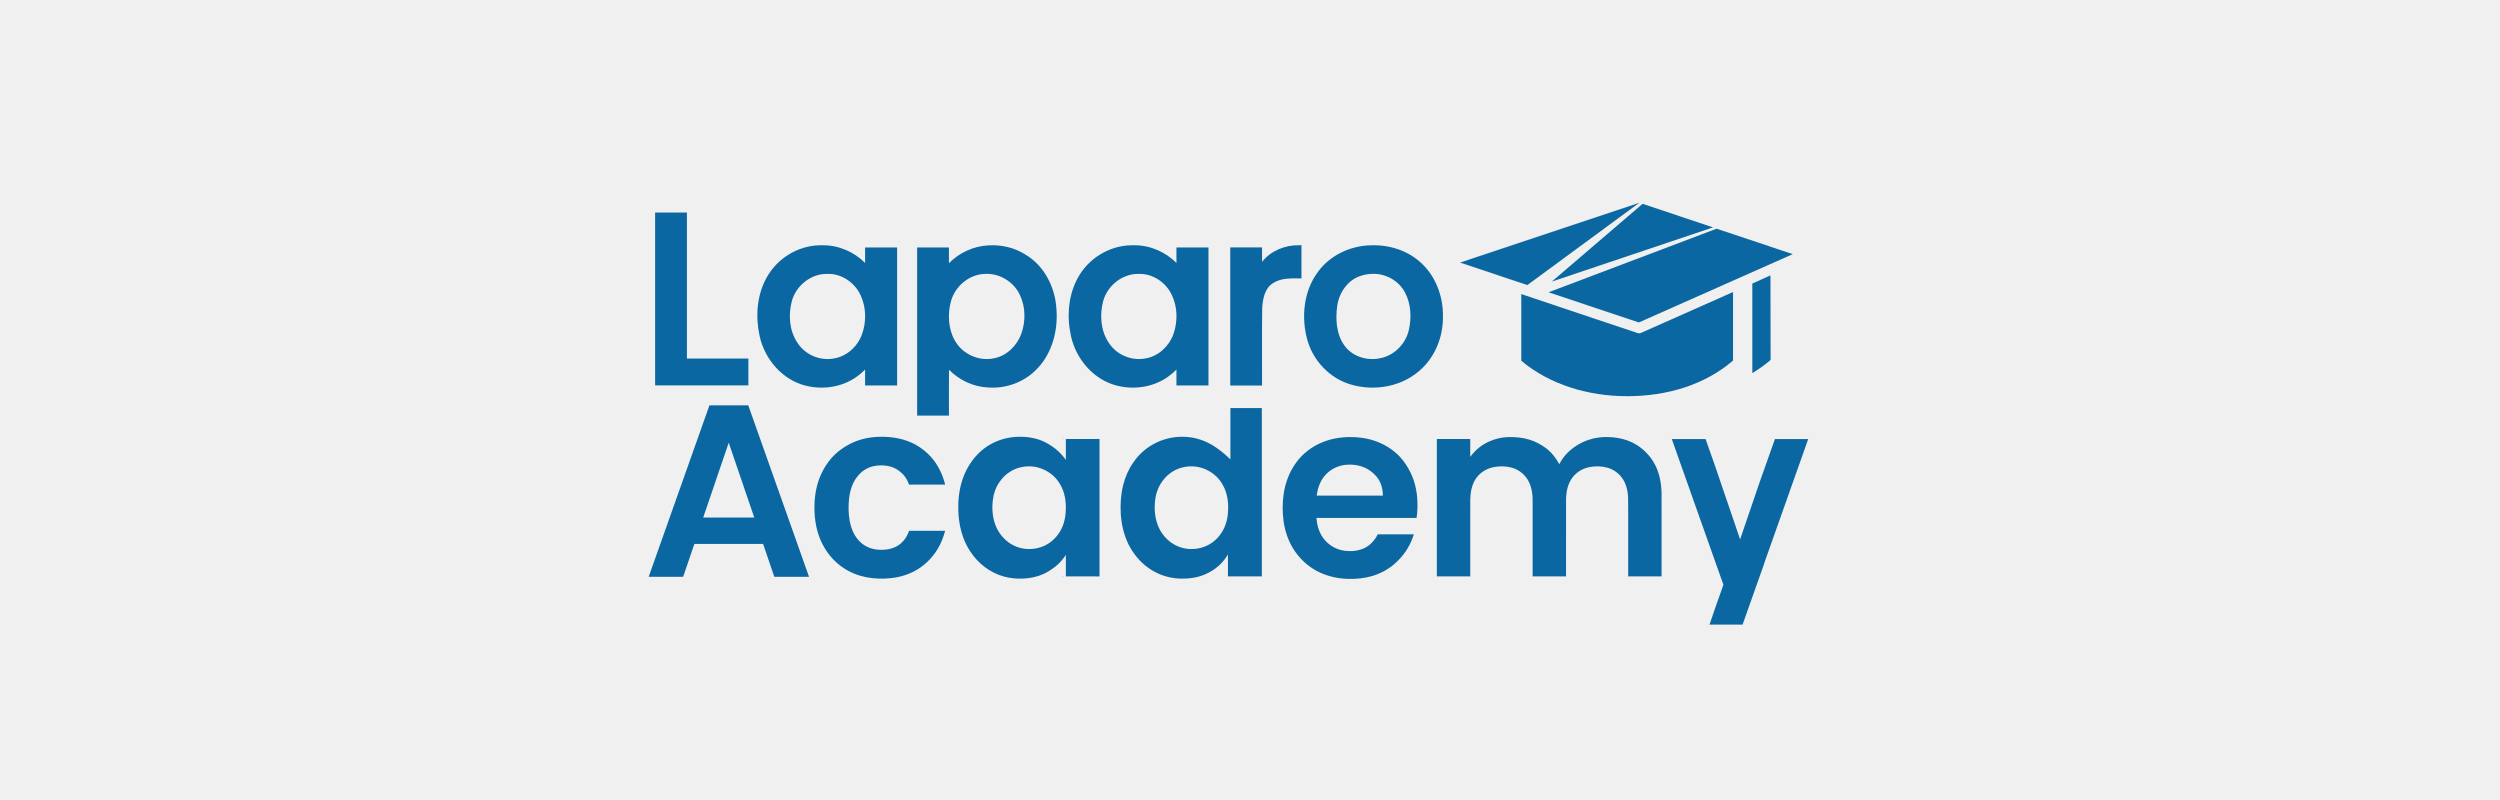
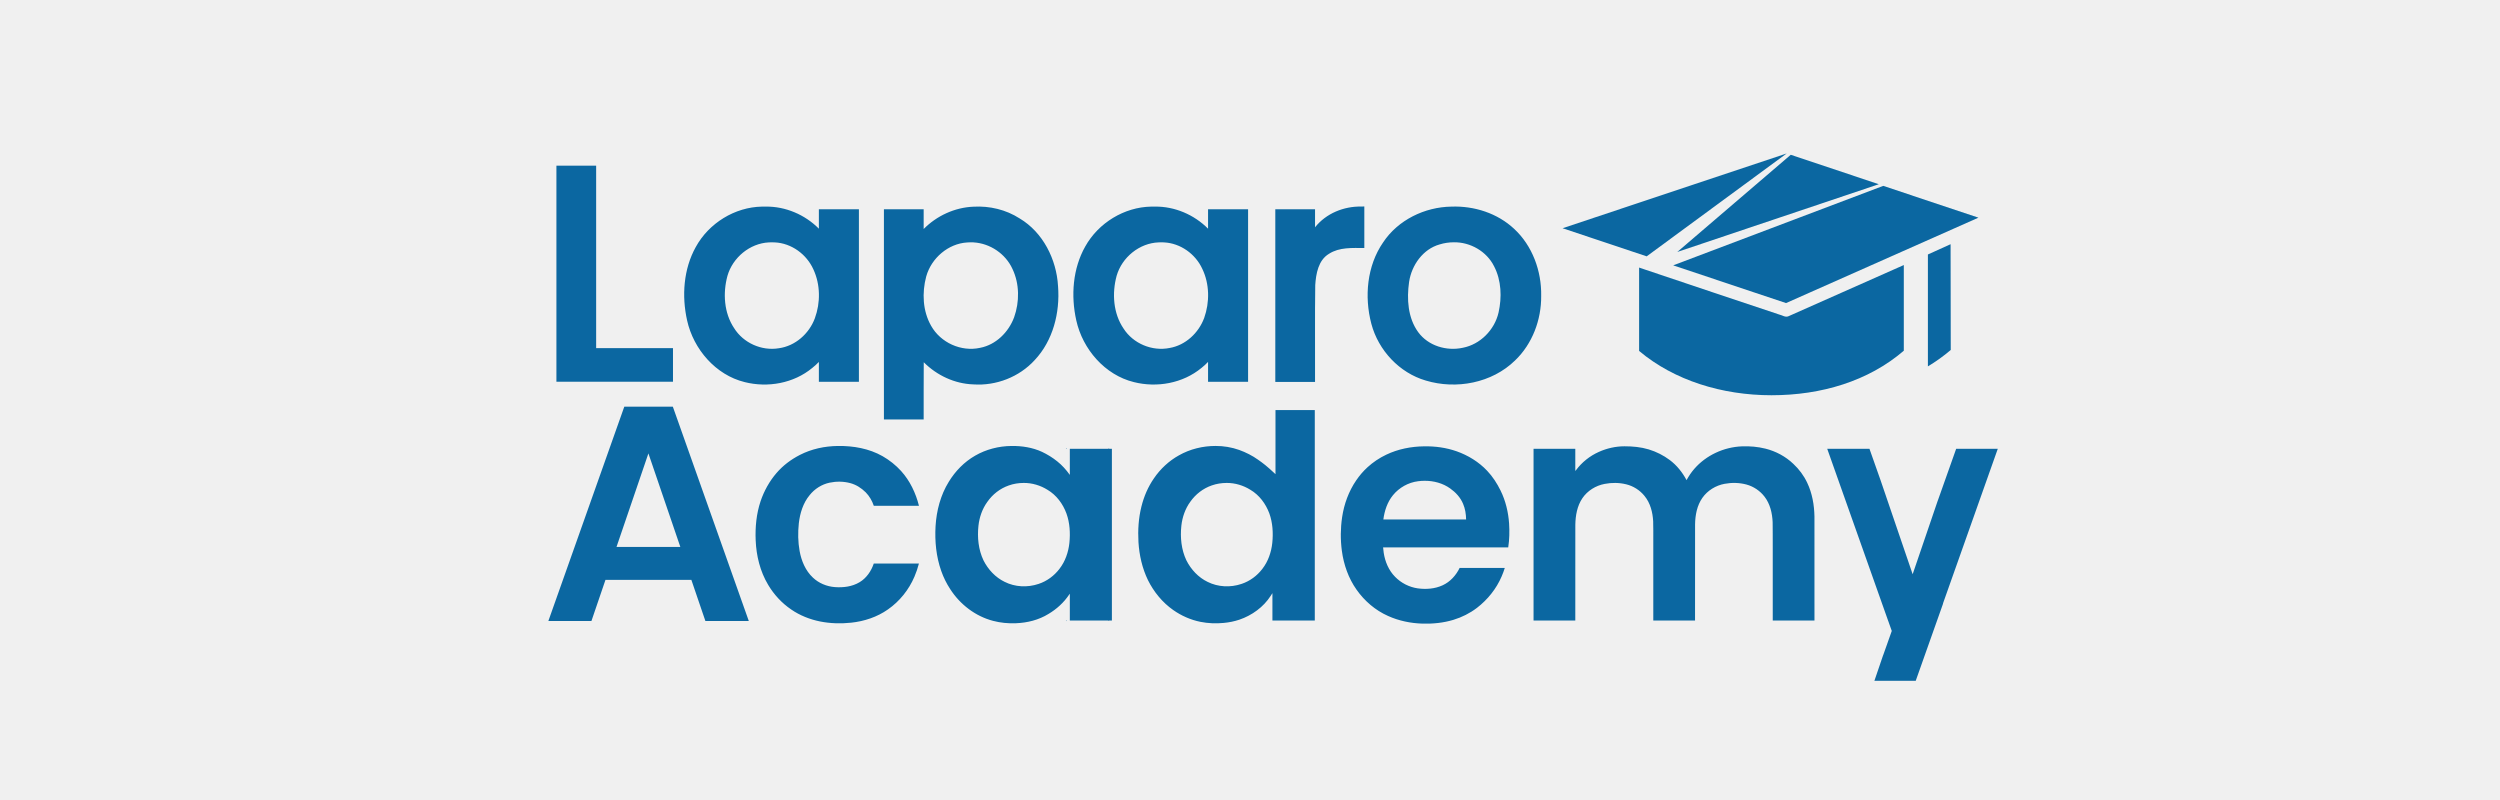
- <svg xmlns="http://www.w3.org/2000/svg" height="64px" width="200px" viewBox="55 55 100 100">
+ <svg xmlns="http://www.w3.org/2000/svg" height="64px" width="200px" viewBox="60 65 80 80">
  <defs>
    <clipPath id="clipPath120" clipPathUnits="userSpaceOnUse">
      <path d="M0 4.222h4205.14V5945.04H0z" />
    </clipPath>
    <clipPath id="clipPath124" clipPathUnits="userSpaceOnUse">
      <path d="M0 5v5941h4200V5z" />
    </clipPath>
    <clipPath id="clipPath140" clipPathUnits="userSpaceOnUse">
      <path d="M0 4.222h4205.14V5945.04H0z" />
    </clipPath>
    <clipPath id="clipPath144" clipPathUnits="userSpaceOnUse">
      <path d="M0 5v5941h4200V5z" />
    </clipPath>
    <clipPath id="clipPath96" clipPathUnits="userSpaceOnUse">
      <path d="M0 4.222h4205.14V5945.04H0z" />
    </clipPath>
    <clipPath id="clipPath100" clipPathUnits="userSpaceOnUse">
      <path d="M0 5v5941h4200V5z" />
    </clipPath>
  </defs>
  <g fillOpacity="1">
    <g fill="#00619d" transform="matrix(.06006 0 0 -.06086 -28.062 401.976)">
      <g fill="#00619d" fillOpacity="1" clipPath="url(#clipPath96)" opacity="0.953">
        <g fill="#00619d" fillOpacity="1">
          <g fill="#00619d" fillOpacity="1" fillRule="nonzero" stroke="none" clipPath="url(#clipPath100)">
            <path d="M3220.82 5101.4c-64.07-28.06-128.12-56.11-192.18-84.17-5.29-2.23-10.3 1.9-15.38 2.89-74.21 24.53-148.49 48.86-222.63 73.62-3.48 1.29-7 2.37-10.53 3.53v-137.01c58.48-48.54 138.42-72.79 220.35-72.79 83.21 0 161.5 23.26 220.37 73.17z" />
            <path d="M3298.71 5135.66l-37.78-16.9v-183.88c13.39 7.93 26.12 16.92 38.06 27z" />
            <path d="M2836.84 5100.9l135.39-44.68 52.5-17.31 320.62 140.45-.33-.1-158.39 52.25zm342.34 133.29l-146.59 48.39-188.96-159.71zm-526.52-72.3l140.04-46.19 233.13 169.09z" />
          </g>
        </g>
      </g>
    </g>
    <g fill="#00619d" transform="matrix(.06006 0 0 -.06086 -28.062 401.976)">
      <g fill="#00619d" fillOpacity="1" clipPath="url(#clipPath120)" opacity="0.953">
        <g fill="#00619d" fillOpacity="1">
          <g fill="#00619d" fillOpacity="1" clipPath="url(#clipPath124)">
            <path fill="#00619d" fillOpacity="1" fillRule="nonzero" stroke="none" d="M977.418 5259.93v-350.27h194.092v55.2h-127.94v299.81h-66.152zm1340.292-62.4c-29.05.55-58.76-11.13-77.17-34.09v29.65h-66.17v-283.74h66.17c.22 52.95-.44 106.2.33 159.11 1.24 18.86 5.21 41.09 22.95 51.46 17.48 11.08 38.98 9.46 58.77 9.47v68.28c-1.63 0-3.25-.14-4.88-.14zm-998.04-.11c-45.03-.8-88.33-26.98-110.19-66.31-20.5-36.24-23.56-80.48-14.5-120.58 10.67-47.6 47.74-89.77 95.81-101.45 38.47-9.62 81.69-2.07 112.69 23.32 3.9 2.97 7.5 6.3 10.92 9.8v-32.63h66.67v283.44h-66.67v-31.86c-23.2 23.07-55.59 36.69-88.41 36.3-2.1.13-4.19 0-6.32 0zm352.07-.13c-30.95-1.27-60.97-14.81-82.85-36.66v32.38h-66.18v-345.34h66.18c.14 35.28-.17 59.17.14 94.04 21.88-21.69 51.61-35.39 82.54-36.41 37.73-2.61 76.34 12.02 102.12 39.85 30.56 32 42.39 78.09 38.94 121.44-2.51 44.27-25.11 88.61-64 111.45-22.77 14.45-50.02 20.76-76.84 19.25zm295.92.13c-44.71-.8-87.76-26.62-109.75-65.51-20.89-36.38-24.06-81.01-14.94-121.38 10.67-47.62 47.77-89.77 95.83-101.45 38.48-9.62 81.66-2.04 112.7 23.32 3.89 2.97 7.46 6.33 10.89 9.83v-32.66h66.66v283.44h-66.66v-31.86c-23.21 23.07-55.59 36.69-88.39 36.3-2.12.13-4.22 0-6.34 0zm499.98 0c-44.29-.66-88.94-21.72-113.91-59.01-26.76-38.39-31.34-89-19.48-133.45 11.74-43.85 46.85-80.75 90.65-93.35 50.71-15.07 110.07-4.21 148.69 33.05 28.77 27.14 43.87 66.83 43.46 106.11.77 40.7-14.56 82.27-44.92 110.02-28.04 25.91-66.7 37.98-104.49 36.63zm-1126.55-58.81c27.54-1.28 52.75-19.3 64.13-44.22 11.8-24.91 12.05-54.87 2.46-80.55-9.6-25.39-32.75-45.54-59.95-49.14-28.58-4.72-59.06 8.59-74.53 33.18-16.78 24.8-18.82 57.41-11.04 85.71 8.79 30.23 37.34 53.42 68.86 55.02 3.37.18 6.71.18 10.07 0zm331.03 0c27.34-1.6 53.17-18.69 64.66-43.69 11.83-24.53 11.85-54.02 2.7-79.4-9.28-24.61-30.37-45.18-56.69-50.14-31.26-6.83-65.65 8.3-81.47 36.16-14.09 24.23-15.41 54.44-8.19 81.09 8.6 30.26 36.71 54.1 68.38 55.89 3.53.3 7.08.25 10.61.14zm316.98 0c27.2-1.3 52.26-18.86 63.69-43.41 12.19-24.87 12.46-54.88 3.17-80.7-9.28-24.78-31.16-44.9-57.6-49.36-28.97-5.79-60.6 7.05-76.7 31.99-17.2 24.89-19.38 57.88-11.52 86.46 8.87 30.57 37.97 53.91 69.92 55.04 3.01.19 6.01.14 9.04 0zm482.51.18c27.34.42 54.54-14.76 67-39.4 12.27-23.16 13.15-51.08 7.42-76.21-6.73-28.55-30.6-52.28-59.62-57.72-26.87-5.78-57.41 3.12-74.11 25.67-17.34 23.45-19.24 54.71-15.16 82.63 4.22 27.56 23.12 53.85 50.74 61.49 7.66 2.39 15.71 3.52 23.73 3.54z" />
          </g>
        </g>
      </g>
    </g>
    <g fill="#00619d" transform="matrix(.06006 0 0 -.06086 -58.204 332.049)">
      <g fill="#00619d" fillOpacity="1" clipPath="url(#clipPath140)" opacity="0.953">
        <g fill="#00619d" fillOpacity="1">
          <g fill="#00619d" fillOpacity="1" clipPath="url(#clipPath144)">
            <path fill="#00619d" fillOpacity="1" fillRule="nonzero" stroke="none" d="M3693.785 3375.89l19.54-54.43 21 59.51zm25.08 20.48c-10.2-28.41-20.4-56.83-30.6-85.22h-.08c-4.79-13.94-9.62-27.89-14.44-41.81h68.8c15.21 42.33 30.42 84.69 45.61 127.03zm-123.69 254.11l101.55-282.88h80.87c33.85 94.31 67.72 188.6 101.56 282.88h-69.29c-10.19-28.41-20.39-56.83-30.61-85.22h-.06c-13.92-40.29-27.86-80.58-41.78-120.85-.45 1.21-.86 2.43-1.27 3.64-17.31 50-34.59 99.98-51.87 149.98l-18.76 52.45zM1465.87 3367.6h71.743c7.792 22.52 15.57 45 23.339 67.52h143.013c7.77-22.52 15.55-45 23.34-67.52h72.27c-42.14 117.38-84.31 234.74-126.45 352.09h-80.833c-42.144-117.35-84.285-234.71-126.422-352.09zm167.845 271.66c17.31-49.99 34.59-99.99 51.87-149.98h-106.246c17.695 51.21 35.406 102.41 53.106 153.63.44-1.22.86-2.43 1.27-3.65zm602.95 15.88c-20.97-.25-41.97-5.51-60.28-15.96-18.05-10.2-33.01-25.38-43.85-42.94-13.64-21.72-20.44-47.43-21.99-72.82-1.43-24.88 1.02-50.05 9.45-73.63 3.67-10.37 8.71-20.51 14.89-29.77 16.45-25.3 42.06-44.7 71.49-52.26 12.32-3.22 25.19-4.43 38.01-3.88 18.83.66 38 5.35 54.24 15.29 13.56 7.97 25.57 18.69 34.39 31.78 1.1 2.1 1.27 1.19 1.1-.72v-41.86h70.04v282.17h-70.04v-42.94c-5.94 8.27-12.9 15.9-20.92 22.24-7.79 6.2-16.47 11.46-25.35 15.6-15.85 7.27-33.81 9.98-51.18 9.7zm20.75-60.74c13.89.08 27.67-3.98 39.47-11.25 14.83-8.6 25.69-23.04 31.61-38.97 5.62-15.43 6.56-32.22 4.88-48.43-1.66-15.24-6.92-30.29-16.45-42.41-8.77-11.46-20.98-20.34-34.73-24.83-18.39-6.17-39.25-5.3-56.69 3.41-15.3 7.31-27.54 20.29-35.17 35.31-8.46 17.59-10.47 37.7-8.35 56.92 1.57 13.99 6.39 27.74 14.77 39.13 8.71 12.4 21.31 22.05 35.66 26.96 8 2.83 16.51 4.16 25 4.16zm419.12 119.77v-105.05c-.08-.23-.16-.23-.41.07-14.33 13.21-19.4 16.96-28.47 23.29-9.68 6.84-20.4 12.13-31.5 16.13-12.68 4.44-26.05 6.62-39.39 6.56-21.11.03-42.45-5.05-60.96-15.41-16.56-9.04-30.95-22.27-41.59-37.7-9.87-14.03-16.7-29.82-20.89-46.41-4.86-19.1-6.07-38.86-4.94-58.48 1.33-21.56 6.29-43.03 15.79-62.43 9.79-19.43 24.09-36.74 42.01-49.12 13.62-9.48 29.13-16.23 45.37-19.46 12.81-2.56 26.01-3 39.02-1.76 8.82.83 17.55 2.56 25.96 5.35 20.7 7 39.97 20.56 52.01 39.16.96 1.46 1.93 2.93 2.89 4.41v-44.95h70.53v345.8zm580.93-59.55c-14.55 0-29.38-3.34-42.69-9.29-14.89-6.59-28.12-16.95-37.89-29.98-1.22-2.1-1.3-1-1.16.82v34.37h-69.51v-282.17h69.51c.02 52.45-.03 104.9.05 157.37.25 15.08 3.03 30.76 11.66 43.44 8.52 12.51 22.41 20.89 37.2 23.64 11.77 2.24 24.06 2.19 35.75-.66 11.91-2.83 22.83-9.64 30.57-19.13 9.7-11.57 13.61-26.84 14.42-41.67.41-10.74.1-21.52.21-32.3v-130.69h69.51c.03 52.66-.05 105.36.06 158.04.24 15.18 3.22 30.92 12.15 43.48 8.65 12.19 22.3 20.35 36.9 23.05 12 2.23 24.56 1.98 36.39-1.13 11.9-3.15 22.65-10.28 30.21-19.98 9.31-11.89 12.86-27.18 13.5-41.98.27-13.45.05-26.93.16-40.37v-121.11h69.48c-.02 56.8.06 113.63-.02 170.47-.31 19.1-3.72 38.6-12.08 55.89-5.56 11.74-13.62 22.32-23.23 31.14-12.9 12.15-29.1 20.64-46.19 24.86-12.9 3.19-26.16 4.3-39.49 3.78-29.91-1.24-59.43-14.55-79.24-37.15-4.97-5.6-9.1-11.86-12.76-18.36-6.81 12.73-16.1 24.26-27.76 32.91-10.44 7.77-22.54 13.8-35.16 17.58-13.16 3.92-26.77 5.13-40.47 5.13zm-333.15-.06c-21.78-.24-43.74-4.41-63.56-13.83-11.33-5.35-21.83-12.24-31.17-20.7-7-6.34-13.34-13.64-18.64-21.36-12.45-17.94-20.2-38.91-23.45-60.39a196.415 196.415 0 01-.44-55.53c3.09-22.68 11.05-45.09 24.47-63.75 13.23-18.66 31.4-33.93 52.37-43.13 17.97-8.05 37.87-12.08 57.49-12.63 17.31-.49 34.73 1.24 51.35 6.2 14.11 4.2 27.48 10.86 39.19 19.65 17.8 13.51 32.41 31.37 41.26 51.93 1.96 4.46 3.69 9.12 5.13 13.73h-75.19c-6.01-12.22-15.74-22.85-28.25-28.5-12.87-5.87-27.54-6.95-41.42-5.08-14.25 2.02-27.76 8.77-37.85 19.05-10.55 10.53-16.64 24.81-18.87 39.41-.47 2.95-.78 5.9-1.02 8.85h208.33c2.01 12.93 2.29 26.18 1.45 39.25-1.28 18.71-5.81 37.35-14.18 54.15-5.82 11.63-13.12 22.93-22.27 32.42-14.03 14.77-32.03 25.52-51.08 32.16-17.22 5.95-35.47 8.38-53.65 8.1zm.55-56.64c14.96.08 30.17-3.85 42.52-12.56 9.15-6.37 17.09-14.83 21.47-25.22 3.56-8.1 4.93-16.98 5.05-25.77h-137.78c1.93 14.27 6.64 28.58 15.95 39.8 10.4 12.65 25.75 21.06 42.01 23.04 3.55.5 7.16.69 10.78.71zm-329.64-3.52c13.9.08 27.71-3.98 39.5-11.25 14.78-8.57 25.58-22.93 31.54-38.75 5.67-15.48 6.63-32.35 4.93-48.65-1.66-15.24-6.89-30.29-16.43-42.41-8.79-11.49-20.98-20.34-34.73-24.83-18.33-6.17-39.08-5.3-56.5 3.31-15.38 7.3-27.7 20.31-35.36 35.41-8.46 17.59-10.47 37.7-8.35 56.92 1.57 14.08 6.42 27.89 14.88 39.33 8.74 12.37 21.39 21.96 35.75 26.84 7.93 2.78 16.37 4.05 24.77 4.08zm-647.4 60.74c-21.77-.25-43.65-4.8-63.2-14.72-14.66-7.39-28-17.25-38.83-29.65-11.82-13.54-20.81-29.49-26.62-46.53-6.93-20.5-9.07-42.44-8.13-64.08 1.04-25.43 7.38-51.12 20.72-73.09 9.7-16.17 22.87-30.2 38.59-40.71 14.33-9.75 31.11-16.25 47.84-19.56 17.01-3.37 34.54-3.83 51.79-2.04 21.69 2.29 43.24 9.23 61.29 21.8 19.4 13.31 34.84 32.28 44.16 53.91 3.03 6.97 5.49 14.19 7.44 21.55h-75.16c-4.24-12.37-12.13-23.92-23.56-30.65-12.35-7.41-27.28-9.17-41.43-8.1-13.42 1.05-26.62 6.37-36.46 15.66-12.27 11.32-19.07 27.37-22.05 43.52-2.75 14.99-2.97 30.42-1.33 45.58 1.91 16.56 7.06 33.32 17.95 46.25 8.35 10.39 20.25 17.83 33.32 20.56 11.32 2.34 23.21 2.21 34.4-.74 9.76-2.55 18.52-8.11 25.66-15.11 6.17-6.15 10.69-13.87 13.5-22.11h75.19c-5.29 20.84-14.97 41.08-29.69 57.08-8.84 9.65-19.29 17.84-30.67 24.29-22.69 12.76-48.98 17.25-74.72 16.89zm380.75-4.6c-2.53-.85.78 2.53 0 .08zm71.25 0c-1.98-.52-1.27 2.31-.08.08zm-71.25-282.17c.86-2.57-2.5.77-.08 0zm71.25 0c-1.13-2.23-2.07.36-.08 0z" />
          </g>
        </g>
      </g>
    </g>
    <g fill="#fff" transform="matrix(.06006 0 0 -.06086 204.199 401.976)">
      <g fill="#fff" fillOpacity="1" clipPath="url(#clipPath96)" opacity="0.953">
        <g fill="#fff" fillOpacity="1">
          <g fill="#fff" fillOpacity="1" fillRule="nonzero" stroke="none" clipPath="url(#clipPath100)">
            <path d="M3220.82 5101.4c-64.07-28.06-128.12-56.11-192.18-84.17-5.29-2.23-10.3 1.9-15.38 2.89-74.21 24.53-148.49 48.86-222.63 73.62-3.48 1.29-7 2.37-10.53 3.53v-137.01c58.48-48.54 138.42-72.79 220.35-72.79 83.21 0 161.5 23.26 220.37 73.17z" />
            <path d="M3298.71 5135.66l-37.78-16.9v-183.88c13.39 7.93 26.12 16.92 38.06 27z" />
            <path d="M2836.84 5100.9l135.39-44.68 52.5-17.31 320.62 140.45-.33-.1-158.39 52.25zm342.34 133.29l-146.59 48.39-188.96-159.71zm-526.52-72.3l140.04-46.19 233.13 169.09z" />
          </g>
        </g>
      </g>
    </g>
    <g fill="#fff" transform="matrix(.06006 0 0 -.06086 204.199 401.976)">
      <g fill="#fff" fillOpacity="1" clipPath="url(#clipPath120)" opacity="0.953">
        <g fill="#fff" fillOpacity="1">
          <g fill="#fff" fillOpacity="1" clipPath="url(#clipPath124)">
            <path fill="#fff" fillOpacity="1" fillRule="nonzero" stroke="none" d="M977.418 5259.93v-350.27h194.092v55.2h-127.94v299.81h-66.152zm1340.292-62.4c-29.05.55-58.76-11.13-77.17-34.09v29.65h-66.17v-283.74h66.17c.22 52.95-.44 106.2.33 159.11 1.24 18.86 5.21 41.09 22.95 51.46 17.48 11.08 38.98 9.46 58.77 9.47v68.28c-1.63 0-3.25-.14-4.88-.14zm-998.04-.11c-45.03-.8-88.33-26.98-110.19-66.31-20.5-36.24-23.56-80.48-14.5-120.58 10.67-47.6 47.74-89.77 95.81-101.45 38.47-9.62 81.69-2.07 112.69 23.32 3.9 2.97 7.5 6.3 10.92 9.8v-32.63h66.67v283.44h-66.67v-31.86c-23.2 23.07-55.59 36.69-88.41 36.3-2.1.13-4.19 0-6.32 0zm352.07-.13c-30.95-1.27-60.97-14.81-82.85-36.66v32.38h-66.18v-345.34h66.18c.14 35.28-.17 59.17.14 94.04 21.88-21.69 51.61-35.39 82.54-36.41 37.73-2.61 76.34 12.02 102.12 39.85 30.56 32 42.39 78.09 38.94 121.44-2.51 44.27-25.11 88.61-64 111.45-22.77 14.45-50.02 20.76-76.84 19.25zm295.92.13c-44.71-.8-87.76-26.62-109.75-65.51-20.89-36.38-24.06-81.01-14.94-121.38 10.67-47.62 47.77-89.77 95.83-101.45 38.48-9.62 81.66-2.04 112.7 23.32 3.89 2.97 7.46 6.33 10.89 9.83v-32.66h66.66v283.44h-66.66v-31.86c-23.21 23.07-55.59 36.69-88.39 36.3-2.12.13-4.22 0-6.34 0zm499.98 0c-44.29-.66-88.94-21.72-113.91-59.01-26.76-38.39-31.34-89-19.48-133.45 11.74-43.85 46.85-80.75 90.65-93.35 50.71-15.07 110.07-4.21 148.69 33.05 28.77 27.14 43.87 66.83 43.46 106.11.77 40.7-14.56 82.27-44.92 110.02-28.04 25.91-66.7 37.98-104.49 36.63zm-1126.55-58.81c27.54-1.28 52.75-19.3 64.13-44.22 11.8-24.91 12.05-54.87 2.46-80.55-9.6-25.39-32.75-45.54-59.95-49.14-28.58-4.72-59.06 8.59-74.53 33.18-16.78 24.8-18.82 57.41-11.04 85.71 8.79 30.23 37.34 53.42 68.86 55.02 3.37.18 6.71.18 10.07 0zm331.03 0c27.34-1.6 53.17-18.69 64.66-43.69 11.83-24.53 11.85-54.02 2.7-79.4-9.28-24.61-30.37-45.18-56.69-50.14-31.26-6.83-65.65 8.3-81.47 36.16-14.09 24.23-15.41 54.44-8.19 81.09 8.6 30.26 36.71 54.1 68.38 55.89 3.53.3 7.08.25 10.61.14zm316.98 0c27.2-1.3 52.26-18.86 63.69-43.41 12.19-24.87 12.46-54.88 3.17-80.7-9.28-24.78-31.16-44.9-57.6-49.36-28.97-5.79-60.6 7.05-76.7 31.99-17.2 24.89-19.38 57.88-11.52 86.46 8.87 30.57 37.97 53.91 69.92 55.04 3.01.19 6.01.14 9.04 0zm482.51.18c27.34.42 54.54-14.76 67-39.4 12.27-23.16 13.15-51.08 7.42-76.21-6.73-28.55-30.6-52.28-59.62-57.72-26.87-5.78-57.41 3.12-74.11 25.67-17.34 23.45-19.24 54.71-15.16 82.63 4.22 27.56 23.12 53.85 50.74 61.49 7.66 2.39 15.71 3.52 23.73 3.54z" />
          </g>
        </g>
      </g>
    </g>
    <g fill="#fff" transform="matrix(.06006 0 0 -.06086 174.057 332.049)">
      <g fill="#fff" fillOpacity="1" clipPath="url(#clipPath140)" opacity="0.953">
        <g fill="#fff" fillOpacity="1">
          <g fill="#fff" fillOpacity="1" clipPath="url(#clipPath144)">
            <path fill="#fff" fillOpacity="1" fillRule="nonzero" stroke="none" d="M3693.785 3375.89l19.54-54.43 21 59.51zm25.08 20.48c-10.2-28.41-20.4-56.83-30.6-85.22h-.08c-4.79-13.94-9.62-27.89-14.44-41.81h68.8c15.21 42.33 30.42 84.69 45.61 127.03zm-123.69 254.11l101.55-282.88h80.87c33.85 94.31 67.72 188.6 101.56 282.88h-69.29c-10.19-28.41-20.39-56.83-30.61-85.22h-.06c-13.92-40.29-27.86-80.58-41.78-120.85-.45 1.21-.86 2.43-1.27 3.64-17.31 50-34.59 99.98-51.87 149.98l-18.76 52.45zM1465.87 3367.6h71.743c7.792 22.52 15.57 45 23.339 67.52h143.013c7.77-22.52 15.55-45 23.34-67.52h72.27c-42.14 117.38-84.31 234.74-126.45 352.09h-80.833c-42.144-117.35-84.285-234.71-126.422-352.09zm167.845 271.66c17.31-49.99 34.59-99.99 51.87-149.98h-106.246c17.695 51.21 35.406 102.41 53.106 153.63.44-1.22.86-2.43 1.27-3.65zm602.95 15.88c-20.97-.25-41.97-5.51-60.28-15.96-18.05-10.2-33.01-25.38-43.85-42.94-13.64-21.72-20.44-47.43-21.99-72.82-1.43-24.88 1.02-50.05 9.45-73.63 3.67-10.37 8.71-20.51 14.89-29.77 16.45-25.3 42.06-44.7 71.49-52.26 12.32-3.22 25.19-4.43 38.01-3.88 18.83.66 38 5.35 54.24 15.29 13.56 7.97 25.57 18.69 34.39 31.78 1.1 2.1 1.27 1.19 1.1-.72v-41.86h70.04v282.17h-70.04v-42.94c-5.94 8.27-12.9 15.9-20.92 22.24-7.79 6.2-16.47 11.46-25.35 15.6-15.85 7.27-33.81 9.98-51.18 9.7zm20.75-60.74c13.89.08 27.67-3.98 39.47-11.25 14.83-8.6 25.69-23.04 31.61-38.97 5.62-15.43 6.56-32.22 4.88-48.43-1.66-15.24-6.92-30.29-16.45-42.41-8.77-11.46-20.98-20.34-34.73-24.83-18.39-6.17-39.25-5.3-56.69 3.41-15.3 7.31-27.54 20.29-35.17 35.31-8.46 17.59-10.47 37.7-8.35 56.92 1.57 13.99 6.39 27.74 14.77 39.13 8.71 12.4 21.31 22.05 35.66 26.96 8 2.83 16.51 4.16 25 4.16zm419.12 119.77v-105.05c-.08-.23-.16-.23-.41.07-14.33 13.21-19.4 16.96-28.47 23.29-9.68 6.84-20.4 12.13-31.5 16.13-12.68 4.44-26.05 6.62-39.39 6.56-21.11.03-42.45-5.05-60.96-15.41-16.56-9.04-30.95-22.27-41.59-37.7-9.87-14.03-16.7-29.82-20.89-46.41-4.86-19.1-6.07-38.86-4.94-58.48 1.33-21.56 6.29-43.03 15.79-62.43 9.79-19.43 24.09-36.74 42.01-49.12 13.62-9.48 29.13-16.23 45.37-19.46 12.81-2.56 26.01-3 39.02-1.76 8.82.83 17.55 2.56 25.96 5.35 20.7 7 39.97 20.56 52.01 39.16.96 1.46 1.93 2.93 2.89 4.41v-44.95h70.53v345.8zm580.93-59.55c-14.55 0-29.38-3.34-42.69-9.29-14.89-6.59-28.12-16.95-37.89-29.98-1.22-2.1-1.3-1-1.16.82v34.37h-69.51v-282.17h69.51c.02 52.45-.03 104.9.05 157.37.25 15.08 3.03 30.76 11.66 43.44 8.52 12.51 22.41 20.89 37.2 23.64 11.77 2.24 24.06 2.19 35.75-.66 11.91-2.83 22.83-9.64 30.57-19.13 9.7-11.57 13.61-26.84 14.42-41.67.41-10.74.1-21.52.21-32.3v-130.69h69.51c.03 52.66-.05 105.36.06 158.04.24 15.18 3.22 30.92 12.15 43.48 8.65 12.19 22.3 20.35 36.9 23.05 12 2.23 24.56 1.98 36.39-1.13 11.9-3.15 22.65-10.28 30.21-19.98 9.31-11.89 12.86-27.18 13.5-41.98.27-13.45.05-26.93.16-40.37v-121.11h69.48c-.02 56.8.06 113.63-.02 170.47-.31 19.1-3.72 38.6-12.08 55.89-5.56 11.74-13.62 22.32-23.23 31.14-12.9 12.15-29.1 20.64-46.19 24.86-12.9 3.19-26.16 4.3-39.49 3.78-29.91-1.24-59.43-14.55-79.24-37.15-4.97-5.6-9.1-11.86-12.76-18.36-6.81 12.73-16.1 24.26-27.76 32.91-10.44 7.77-22.54 13.8-35.16 17.58-13.16 3.92-26.77 5.13-40.47 5.13zm-333.15-.06c-21.78-.24-43.74-4.41-63.56-13.83-11.33-5.35-21.83-12.24-31.17-20.7-7-6.34-13.34-13.64-18.64-21.36-12.45-17.94-20.2-38.91-23.45-60.39a196.415 196.415 0 01-.44-55.53c3.09-22.68 11.05-45.09 24.47-63.75 13.23-18.66 31.4-33.93 52.37-43.13 17.97-8.05 37.87-12.08 57.49-12.63 17.31-.49 34.73 1.24 51.35 6.2 14.11 4.2 27.48 10.86 39.19 19.65 17.8 13.51 32.41 31.37 41.26 51.93 1.96 4.46 3.69 9.12 5.13 13.73h-75.19c-6.01-12.22-15.74-22.85-28.25-28.5-12.87-5.87-27.54-6.95-41.42-5.08-14.25 2.02-27.76 8.77-37.85 19.05-10.55 10.53-16.64 24.81-18.87 39.41-.47 2.95-.78 5.9-1.02 8.85h208.33c2.01 12.93 2.29 26.18 1.45 39.25-1.28 18.71-5.81 37.35-14.18 54.15-5.82 11.63-13.12 22.93-22.27 32.42-14.03 14.77-32.03 25.52-51.08 32.16-17.22 5.95-35.47 8.38-53.65 8.1zm.55-56.64c14.96.08 30.17-3.85 42.52-12.56 9.15-6.37 17.09-14.83 21.47-25.22 3.56-8.1 4.93-16.98 5.05-25.77h-137.78c1.93 14.27 6.64 28.58 15.95 39.8 10.4 12.65 25.75 21.06 42.01 23.04 3.55.5 7.16.69 10.78.71zm-329.64-3.52c13.9.08 27.71-3.98 39.5-11.25 14.78-8.57 25.58-22.93 31.54-38.75 5.67-15.48 6.63-32.35 4.93-48.65-1.66-15.24-6.89-30.29-16.43-42.41-8.79-11.49-20.98-20.34-34.73-24.83-18.33-6.17-39.08-5.3-56.5 3.31-15.38 7.3-27.7 20.31-35.36 35.41-8.46 17.59-10.47 37.7-8.35 56.92 1.57 14.08 6.42 27.89 14.88 39.33 8.74 12.37 21.39 21.96 35.75 26.84 7.93 2.78 16.37 4.05 24.77 4.08zm-647.4 60.74c-21.77-.25-43.65-4.8-63.2-14.72-14.66-7.39-28-17.25-38.83-29.65-11.82-13.54-20.81-29.49-26.62-46.53-6.93-20.5-9.07-42.44-8.13-64.08 1.04-25.43 7.38-51.12 20.72-73.09 9.7-16.17 22.87-30.2 38.59-40.71 14.33-9.75 31.11-16.25 47.84-19.56 17.01-3.37 34.54-3.83 51.79-2.04 21.69 2.29 43.24 9.23 61.29 21.8 19.4 13.31 34.84 32.28 44.16 53.91 3.03 6.97 5.49 14.19 7.44 21.55h-75.16c-4.24-12.37-12.13-23.92-23.56-30.65-12.35-7.41-27.28-9.17-41.43-8.1-13.42 1.05-26.62 6.37-36.46 15.66-12.27 11.32-19.07 27.37-22.05 43.52-2.75 14.99-2.97 30.42-1.33 45.58 1.91 16.56 7.06 33.32 17.95 46.25 8.35 10.39 20.25 17.83 33.32 20.56 11.32 2.34 23.21 2.21 34.4-.74 9.76-2.55 18.52-8.11 25.66-15.11 6.17-6.15 10.69-13.87 13.5-22.11h75.19c-5.29 20.84-14.97 41.08-29.69 57.08-8.84 9.65-19.29 17.84-30.67 24.29-22.69 12.76-48.98 17.25-74.72 16.89zm380.75-4.6c-2.53-.85.78 2.53 0 .08zm71.25 0c-1.98-.52-1.27 2.31-.08.08zm-71.25-282.17c.86-2.57-2.5.77-.08 0zm71.25 0c-1.13-2.23-2.07.36-.08 0z" />
          </g>
        </g>
      </g>
    </g>
    <text xmlSpace="preserve" x="404.824" y="137.812" fill="#fff" strokeWidth="0.187" fontFamily="Poppins" fontSize="17.977" fontStretch="normal" fontStyle="normal" fontVariant="normal" fontWeight="300">
      <tspan x="404.824" y="137.812" fill="#fff" fillOpacity="1" strokeWidth="0.187" fontFamily="Poppins" fontSize="17.977" fontStretch="normal" fontStyle="normal" fontVariant="normal" fontWeight="300">
        <tspan fill="#fff" fillOpacity="1" strokeWidth="0.187" baselineShift="super" fontFamily="Poppins" fontSize="11.685" fontStretch="normal" fontStyle="normal" fontVariant="normal" fontWeight="300">
              ®
            </tspan>
      </tspan>
    </text>
  </g>
</svg>
